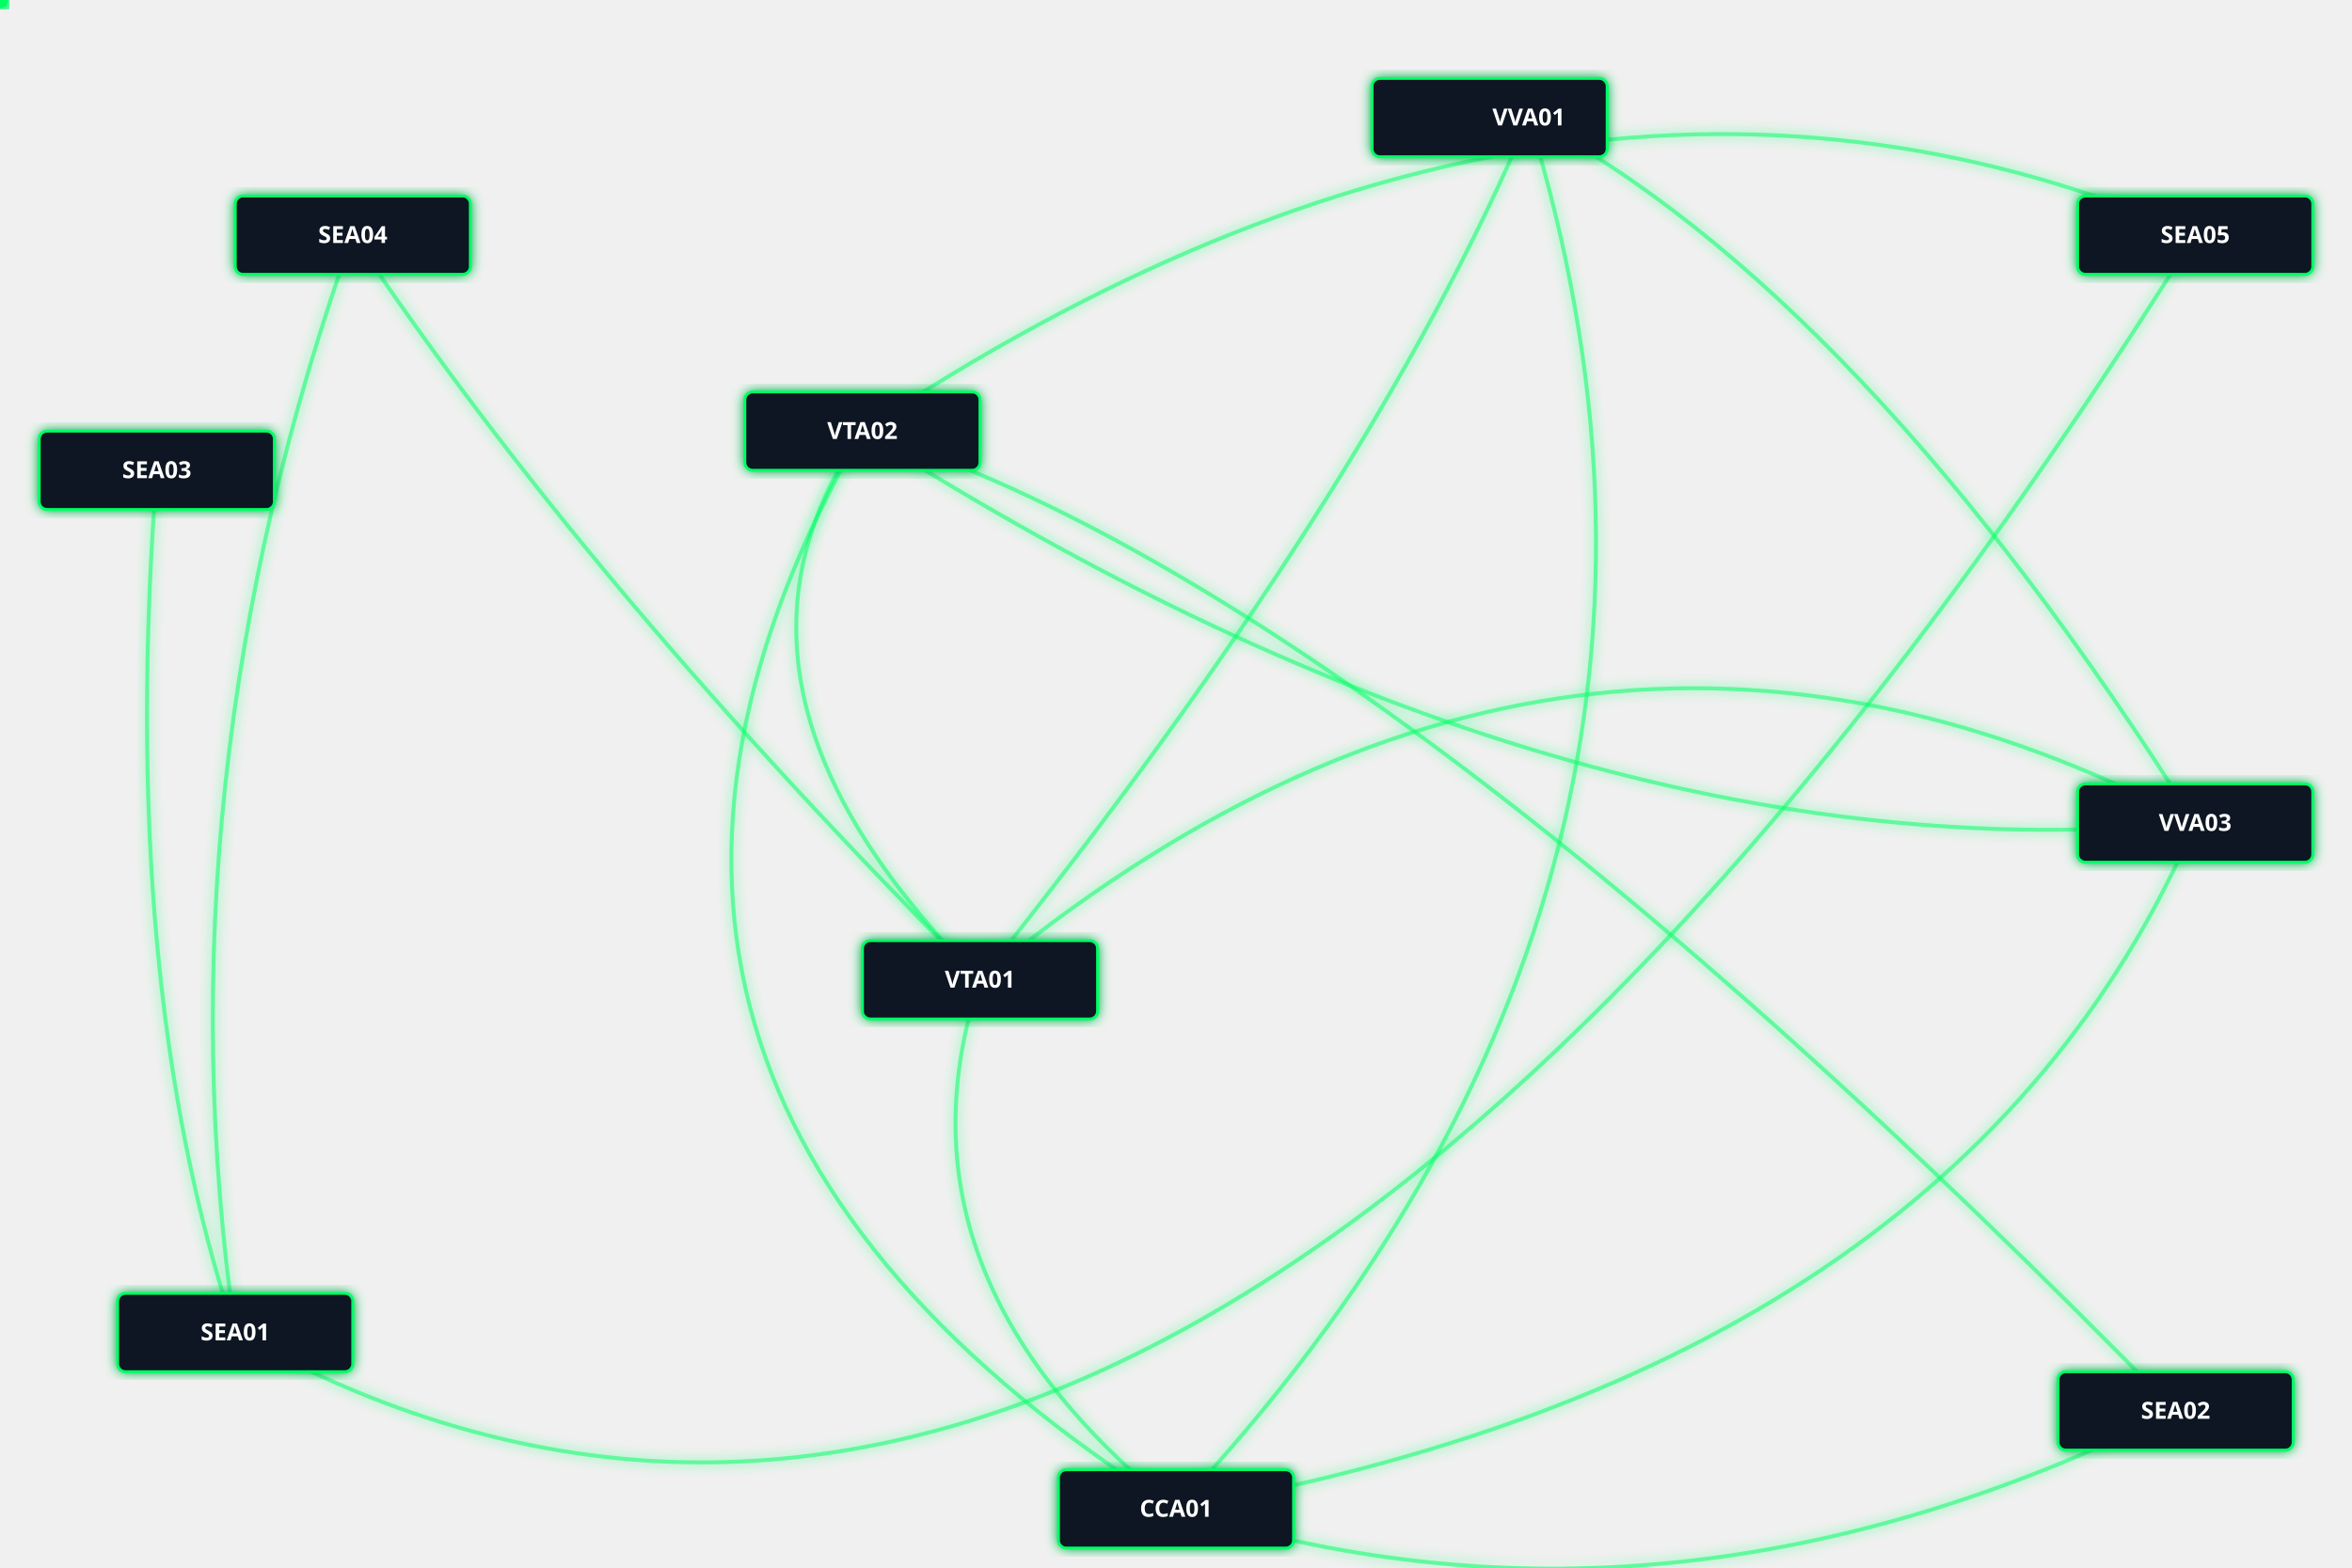
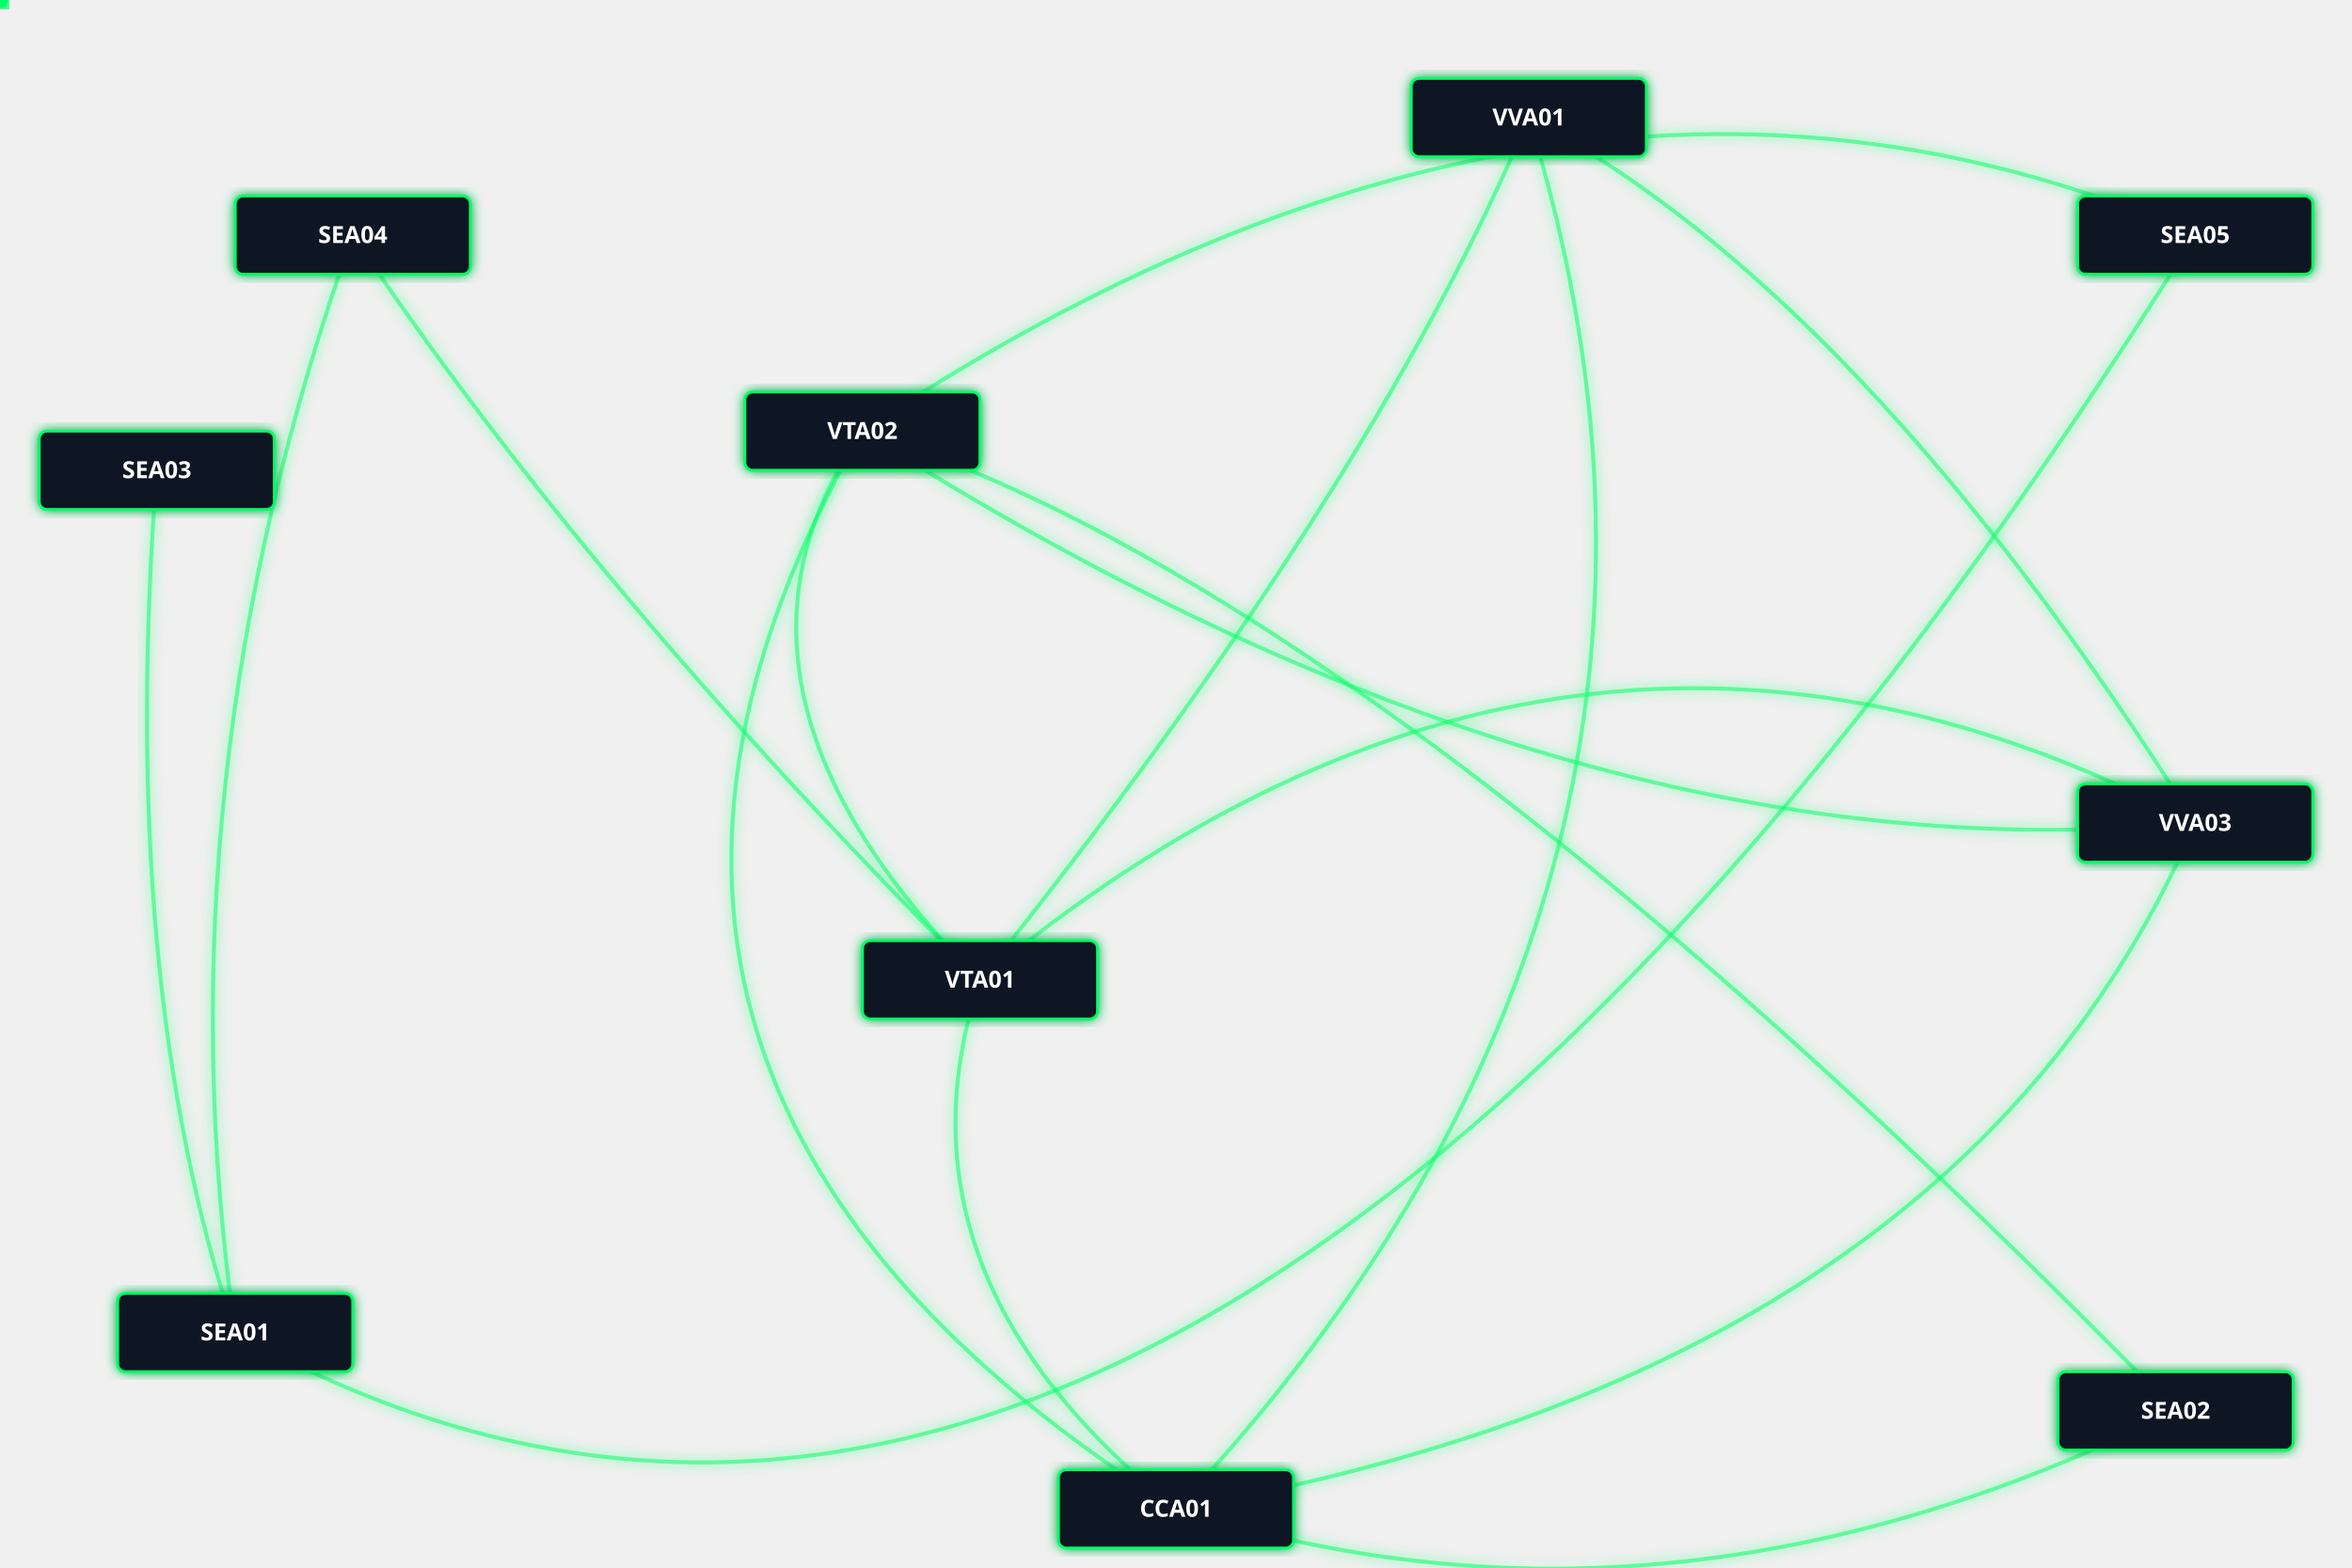
<svg xmlns="http://www.w3.org/2000/svg" id="topology-svg" viewBox="0 0 1200 800" class="absolute inset-0 w-full h-full" style="z-index:0; background-color: #1a2332;">
  <defs>
    <filter id="glow">
      <feGaussianBlur stdDeviation="3" result="blur" />
      <feMerge>
        <feMergeNode in="blur" />
        <feMergeNode in="SourceGraphic" />
      </feMerge>
    </filter>
    <style>
        .glow-line { stroke: #0f6; stroke-width: 2; filter: url(#glow); opacity: 0.6; }
        .particle { fill: #0f6; filter: url(#glow); }
        .node-text { fill: #ffffff; font-family: 'DM Sans', sans-serif; font-size: 12px; font-weight: bold; }
        .node-rect { fill: #101622; stroke: #0f6; stroke-width: 1.5; filter: url(#glow); rx: 4px; }
    </style>
  </defs>
  <g id="lines">
    <path d="M120,680 Q80,400 180,120" fill="none" class="glow-line" id="p-sea01-sea04" />
    <path d="M120,680 Q600,950 1120,120" fill="none" class="glow-line" id="p-sea01-sea05" />
    <path d="M120,680 Q60,500 80,240" fill="none" class="glow-line" id="p-sea01-sea03" />
    <path d="M180,120 Q300,300 500,500" fill="none" class="glow-line" id="p-sea04-vta01" />
    <path d="M1120,120 Q800,-20 440,220" fill="none" class="glow-line" id="p-sea05-vta02" />
    <path d="M780,60 Q900,450 600,770" fill="none" class="glow-line" id="p-vva01-cca01" />
    <path d="M780,60 Q700,250 500,500" fill="none" class="glow-line" id="p-vva01-vta01" />
    <path d="M780,60 Q950,150 1120,420" fill="none" class="glow-line" id="p-vva01-vva03" />
    <path d="M1120,420 Q800,250 500,500" fill="none" class="glow-line" id="p-vva03-vta01" />
    <path d="M1120,420 Q1000,700 600,770" fill="none" class="glow-line" id="p-vva03-cca01" />
    <path d="M1120,420 Q800,450 440,220" fill="none" class="glow-line" id="p-vva03-vta02" />
    <path d="M500,500 Q450,650 600,770" fill="none" class="glow-line" id="p-vta01-cca01" />
    <path d="M500,500 Q350,350 440,220" fill="none" class="glow-line" id="p-vta01-vta02" />
    <path d="M440,220 Q250,550 600,770" fill="none" class="glow-line" id="p-vta02-cca01" />
    <path d="M440,220 Q700,300 1110,720" fill="none" class="glow-line" id="p-vta02-sea02" />
    <path d="M600,770 Q850,850 1110,720" fill="none" class="glow-line" id="p-cca01-sea02" />
  </g>
  <g id="particles">
    <circle r="4" class="particle">
      <animateMotion dur="2.4s" repeatCount="indefinite" path="M120,680 Q80,400 180,120" />
    </circle>
    <circle r="3" class="particle" style="opacity:0.6;">
      <animateMotion dur="3.1s" repeatCount="indefinite" path="M180,120 Q80,400 120,680" />
    </circle>
    <circle r="4" class="particle">
      <animateMotion dur="4.2s" repeatCount="indefinite" path="M120,680 Q600,950 1120,120" />
    </circle>
    <circle r="3" class="particle" style="opacity:0.6;">
      <animateMotion dur="4.8s" repeatCount="indefinite" path="M1120,120 Q600,950 120,680" />
    </circle>
    <circle r="4" class="particle">
      <animateMotion dur="2.1s" repeatCount="indefinite" path="M120,680 Q60,500 80,240" />
    </circle>
    <circle r="3" class="particle" style="opacity:0.6;">
      <animateMotion dur="2.6s" repeatCount="indefinite" path="M80,240 Q60,500 120,680" />
    </circle>
    <circle r="4" class="particle">
      <animateMotion dur="2.3s" repeatCount="indefinite" path="M180,120 Q300,300 500,500" />
    </circle>
    <circle r="3" class="particle" style="opacity:0.6;">
      <animateMotion dur="2.8s" repeatCount="indefinite" path="M500,500 Q300,300 180,120" />
    </circle>
    <circle r="4" class="particle">
      <animateMotion dur="3.5s" repeatCount="indefinite" path="M1120,120 Q800,-20 440,220" />
    </circle>
    <circle r="3" class="particle" style="opacity:0.6;">
      <animateMotion dur="4.2s" repeatCount="indefinite" path="M440,220 Q800,-20 1120,120" />
    </circle>
    <circle r="4" class="particle">
      <animateMotion dur="3.2s" repeatCount="indefinite" path="M780,60 Q900,450 600,770" />
    </circle>
    <circle r="3" class="particle" style="opacity:0.6;">
      <animateMotion dur="3.7s" repeatCount="indefinite" path="M600,770 Q900,450 780,60" />
    </circle>
    <circle r="4" class="particle">
      <animateMotion dur="2.7s" repeatCount="indefinite" path="M780,60 Q700,250 500,500" />
    </circle>
    <circle r="3" class="particle" style="opacity:0.6;">
      <animateMotion dur="3.3s" repeatCount="indefinite" path="M500,500 Q700,250 780,60" />
    </circle>
    <circle r="4" class="particle">
      <animateMotion dur="2.2s" repeatCount="indefinite" path="M780,60 Q950,150 1120,420" />
    </circle>
    <circle r="3" class="particle" style="opacity:0.6;">
      <animateMotion dur="2.9s" repeatCount="indefinite" path="M1120,420 Q950,150 780,60" />
    </circle>
    <circle r="4" class="particle">
      <animateMotion dur="2.5s" repeatCount="indefinite" path="M1120,420 Q800,250 500,500" />
    </circle>
    <circle r="3" class="particle" style="opacity:0.6;">
      <animateMotion dur="3.1s" repeatCount="indefinite" path="M500,500 Q800,250 1120,420" />
    </circle>
    <circle r="4" class="particle">
      <animateMotion dur="2.9s" repeatCount="indefinite" path="M1120,420 Q1000,700 600,770" />
    </circle>
    <circle r="3" class="particle" style="opacity:0.6;">
      <animateMotion dur="3.4s" repeatCount="indefinite" path="M600,770 Q1000,700 1120,420" />
    </circle>
    <circle r="4" class="particle">
      <animateMotion dur="3.1s" repeatCount="indefinite" path="M1120,420 Q800,450 440,220" />
    </circle>
    <circle r="3" class="particle" style="opacity:0.6;">
      <animateMotion dur="3.8s" repeatCount="indefinite" path="M440,220 Q800,450 1120,420" />
    </circle>
    <circle r="4" class="particle">
      <animateMotion dur="2.4s" repeatCount="indefinite" path="M500,500 Q450,650 600,770" />
    </circle>
    <circle r="3" class="particle" style="opacity:0.6;">
      <animateMotion dur="2.8s" repeatCount="indefinite" path="M600,770 Q450,650 500,500" />
    </circle>
    <circle r="4" class="particle">
      <animateMotion dur="2.2s" repeatCount="indefinite" path="M500,500 Q350,350 440,220" />
    </circle>
    <circle r="3" class="particle" style="opacity:0.6;">
      <animateMotion dur="2.6s" repeatCount="indefinite" path="M440,220 Q350,350 500,500" />
    </circle>
    <circle r="4" class="particle">
      <animateMotion dur="3.2s" repeatCount="indefinite" path="M440,220 Q250,550 600,770" />
    </circle>
    <circle r="3" class="particle" style="opacity:0.6;">
      <animateMotion dur="3.7s" repeatCount="indefinite" path="M600,770 Q250,550 440,220" />
    </circle>
    <circle r="4" class="particle">
      <animateMotion dur="3.5s" repeatCount="indefinite" path="M440,220 Q700,300 1110,720" />
    </circle>
    <circle r="3" class="particle" style="opacity:0.6;">
      <animateMotion dur="4.1s" repeatCount="indefinite" path="M1110,720 Q700,300 440,220" />
    </circle>
    <circle r="4" class="particle">
      <animateMotion dur="2.3s" repeatCount="indefinite" path="M600,770 Q850,850 1110,720" />
    </circle>
    <circle r="3" class="particle" style="opacity:0.6;">
      <animateMotion dur="2.7s" repeatCount="indefinite" path="M1110,720 Q850,850 600,770" />
    </circle>
  </g>
  <g id="nodes">
    <rect x="20" y="220" width="120" height="40" class="node-rect" />
    <text x="80" y="244" text-anchor="middle" class="node-text">SEA03</text>
    <rect x="60" y="660" width="120" height="40" class="node-rect" />
    <text x="120" y="684" text-anchor="middle" class="node-text">SEA01</text>
    <rect x="120" y="100" width="120" height="40" class="node-rect" />
    <text x="180" y="124" text-anchor="middle" class="node-text">SEA04</text>
    <rect x="380" y="200" width="120" height="40" class="node-rect" />
    <text x="440" y="224" text-anchor="middle" class="node-text">VTA02</text>
    <rect x="440" y="480" width="120" height="40" class="node-rect" />
    <text x="500" y="504" text-anchor="middle" class="node-text">VTA01</text>
-     <rect x="700" y="40" width="120" height="40" class="node-rect" />
+     <rect x="720" y="40" width="120" height="40" class="node-rect" />
    <text x="780" y="64" text-anchor="middle" class="node-text">VVA01</text>
    <rect x="1060" y="400" width="120" height="40" class="node-rect" />
    <text x="1120" y="424" text-anchor="middle" class="node-text">VVA03</text>
    <rect x="1060" y="100" width="120" height="40" class="node-rect" />
    <text x="1120" y="124" text-anchor="middle" class="node-text">SEA05</text>
    <rect x="1050" y="700" width="120" height="40" class="node-rect" />
    <text x="1110" y="724" text-anchor="middle" class="node-text">SEA02</text>
    <rect x="540" y="750" width="120" height="40" class="node-rect" />
    <text x="600" y="774" text-anchor="middle" class="node-text">CCA01</text>
  </g>
</svg>
